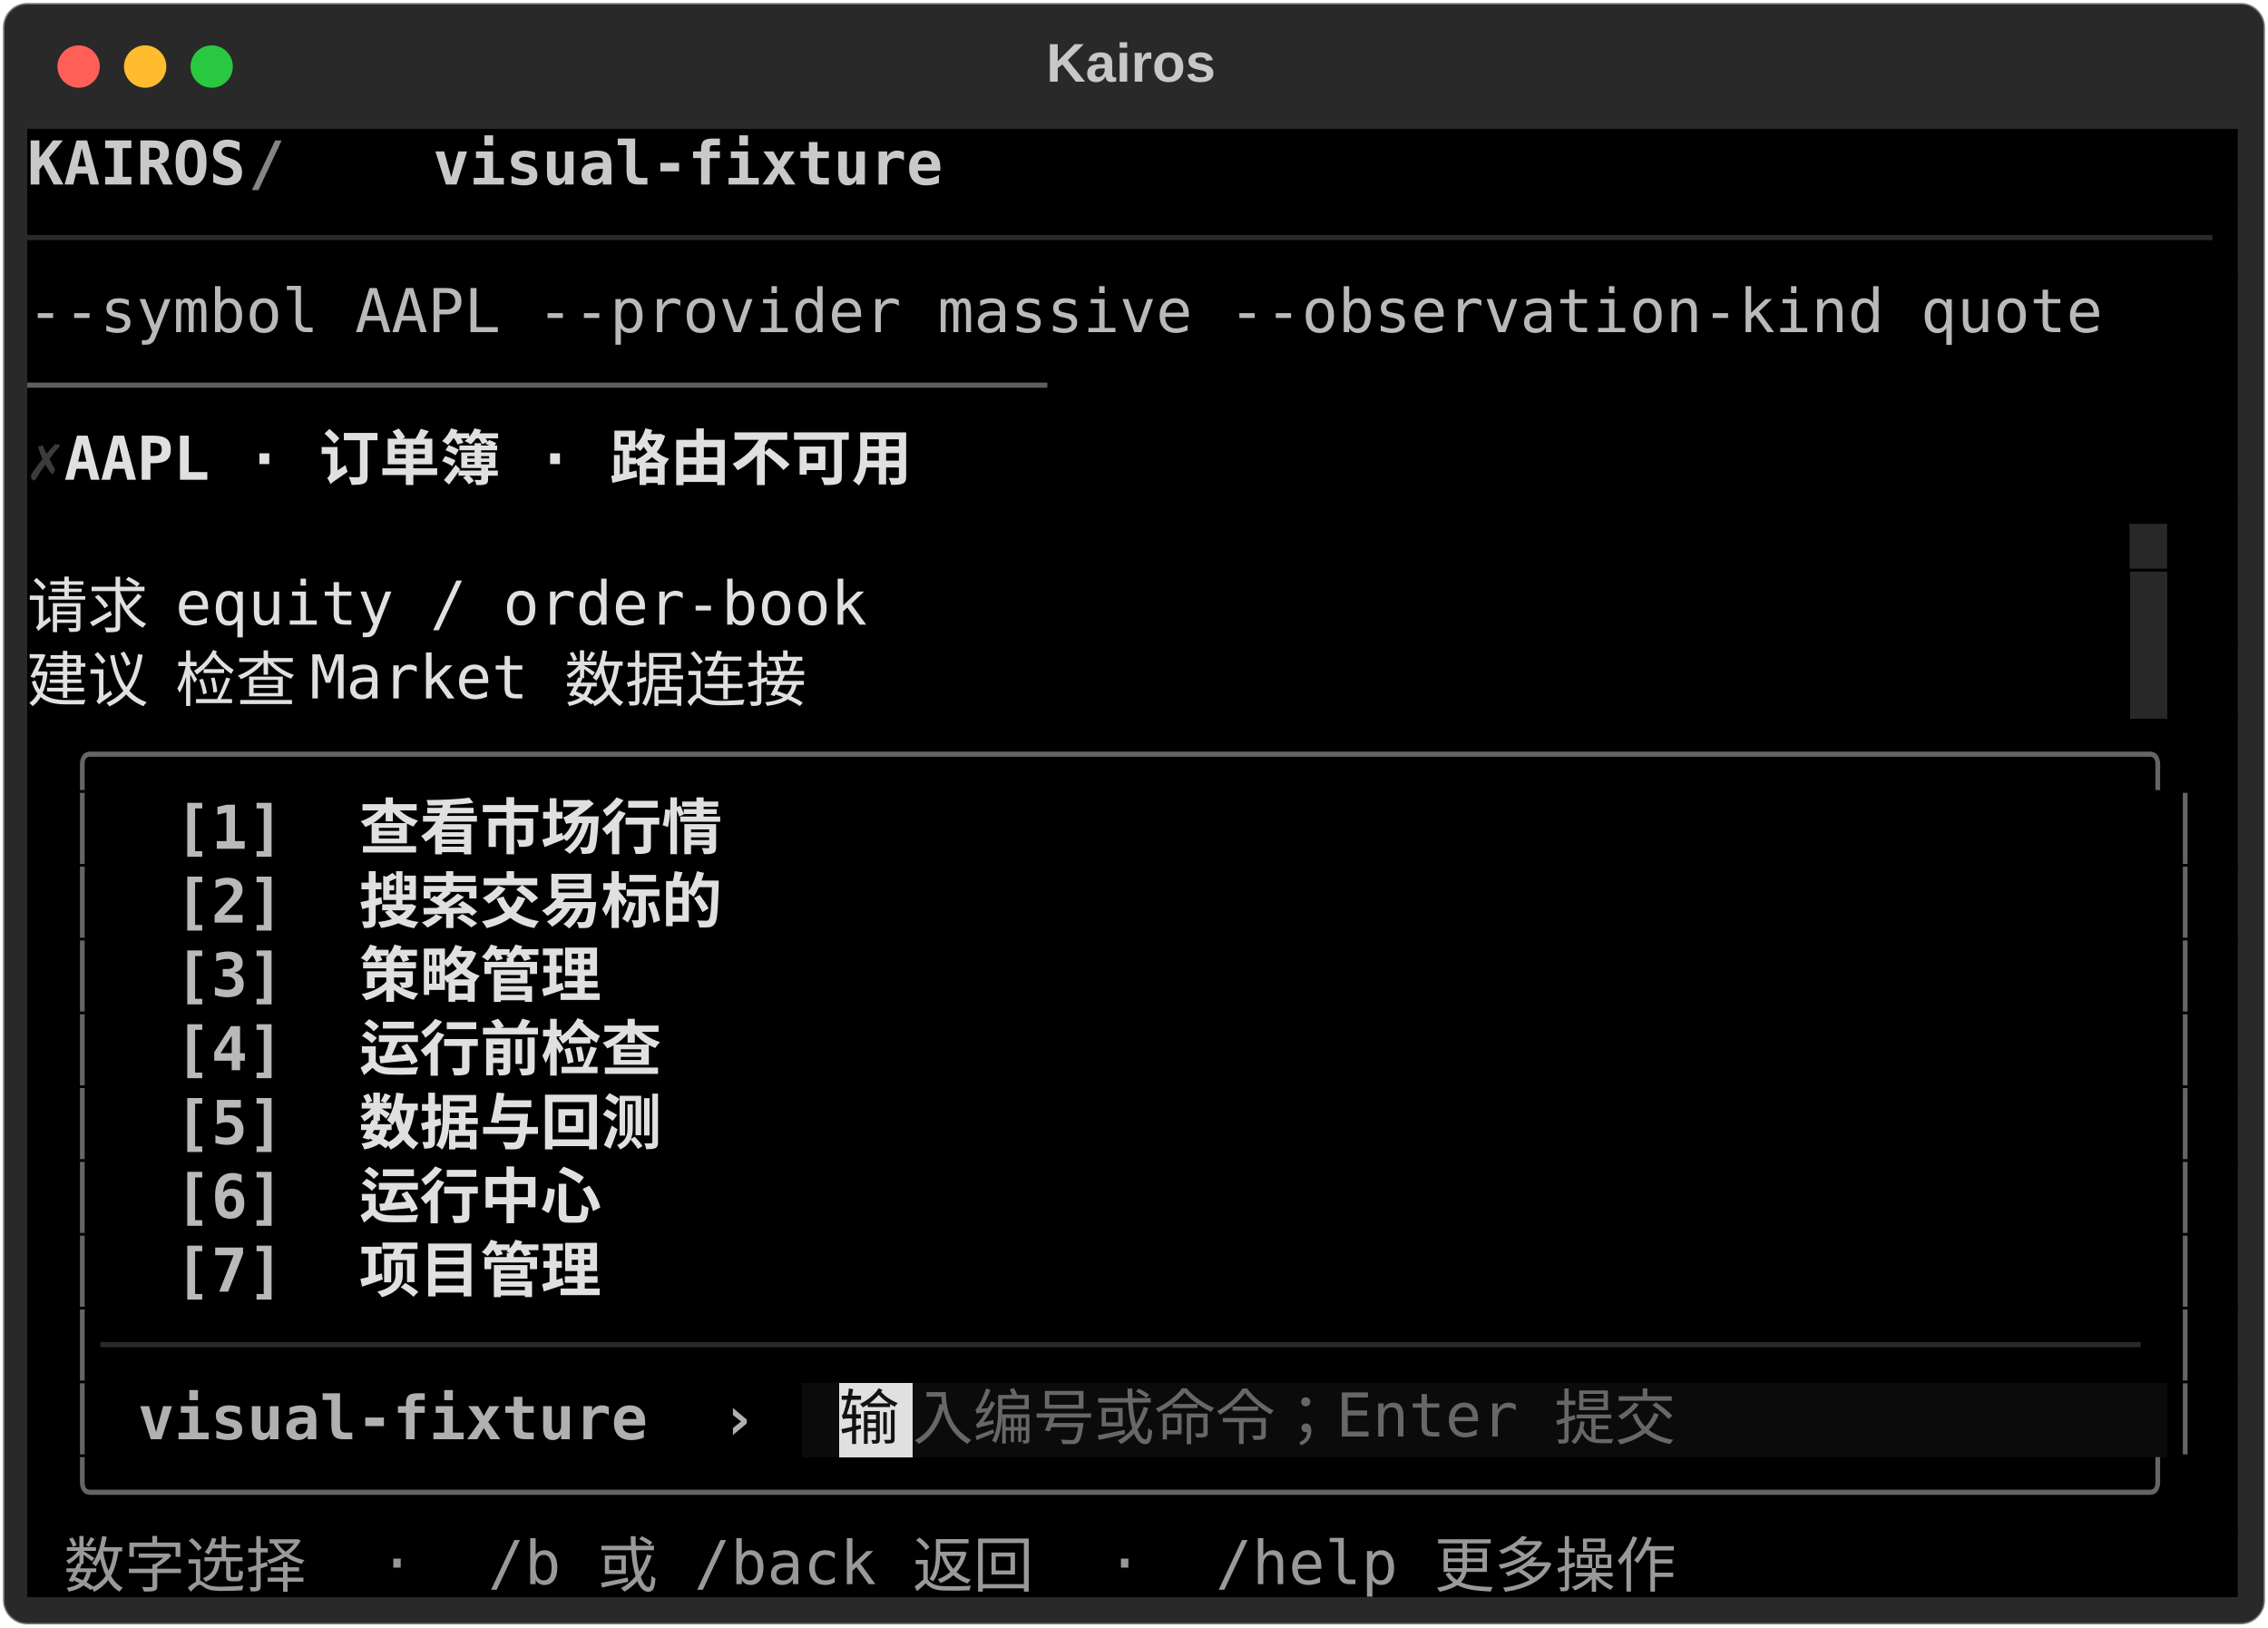
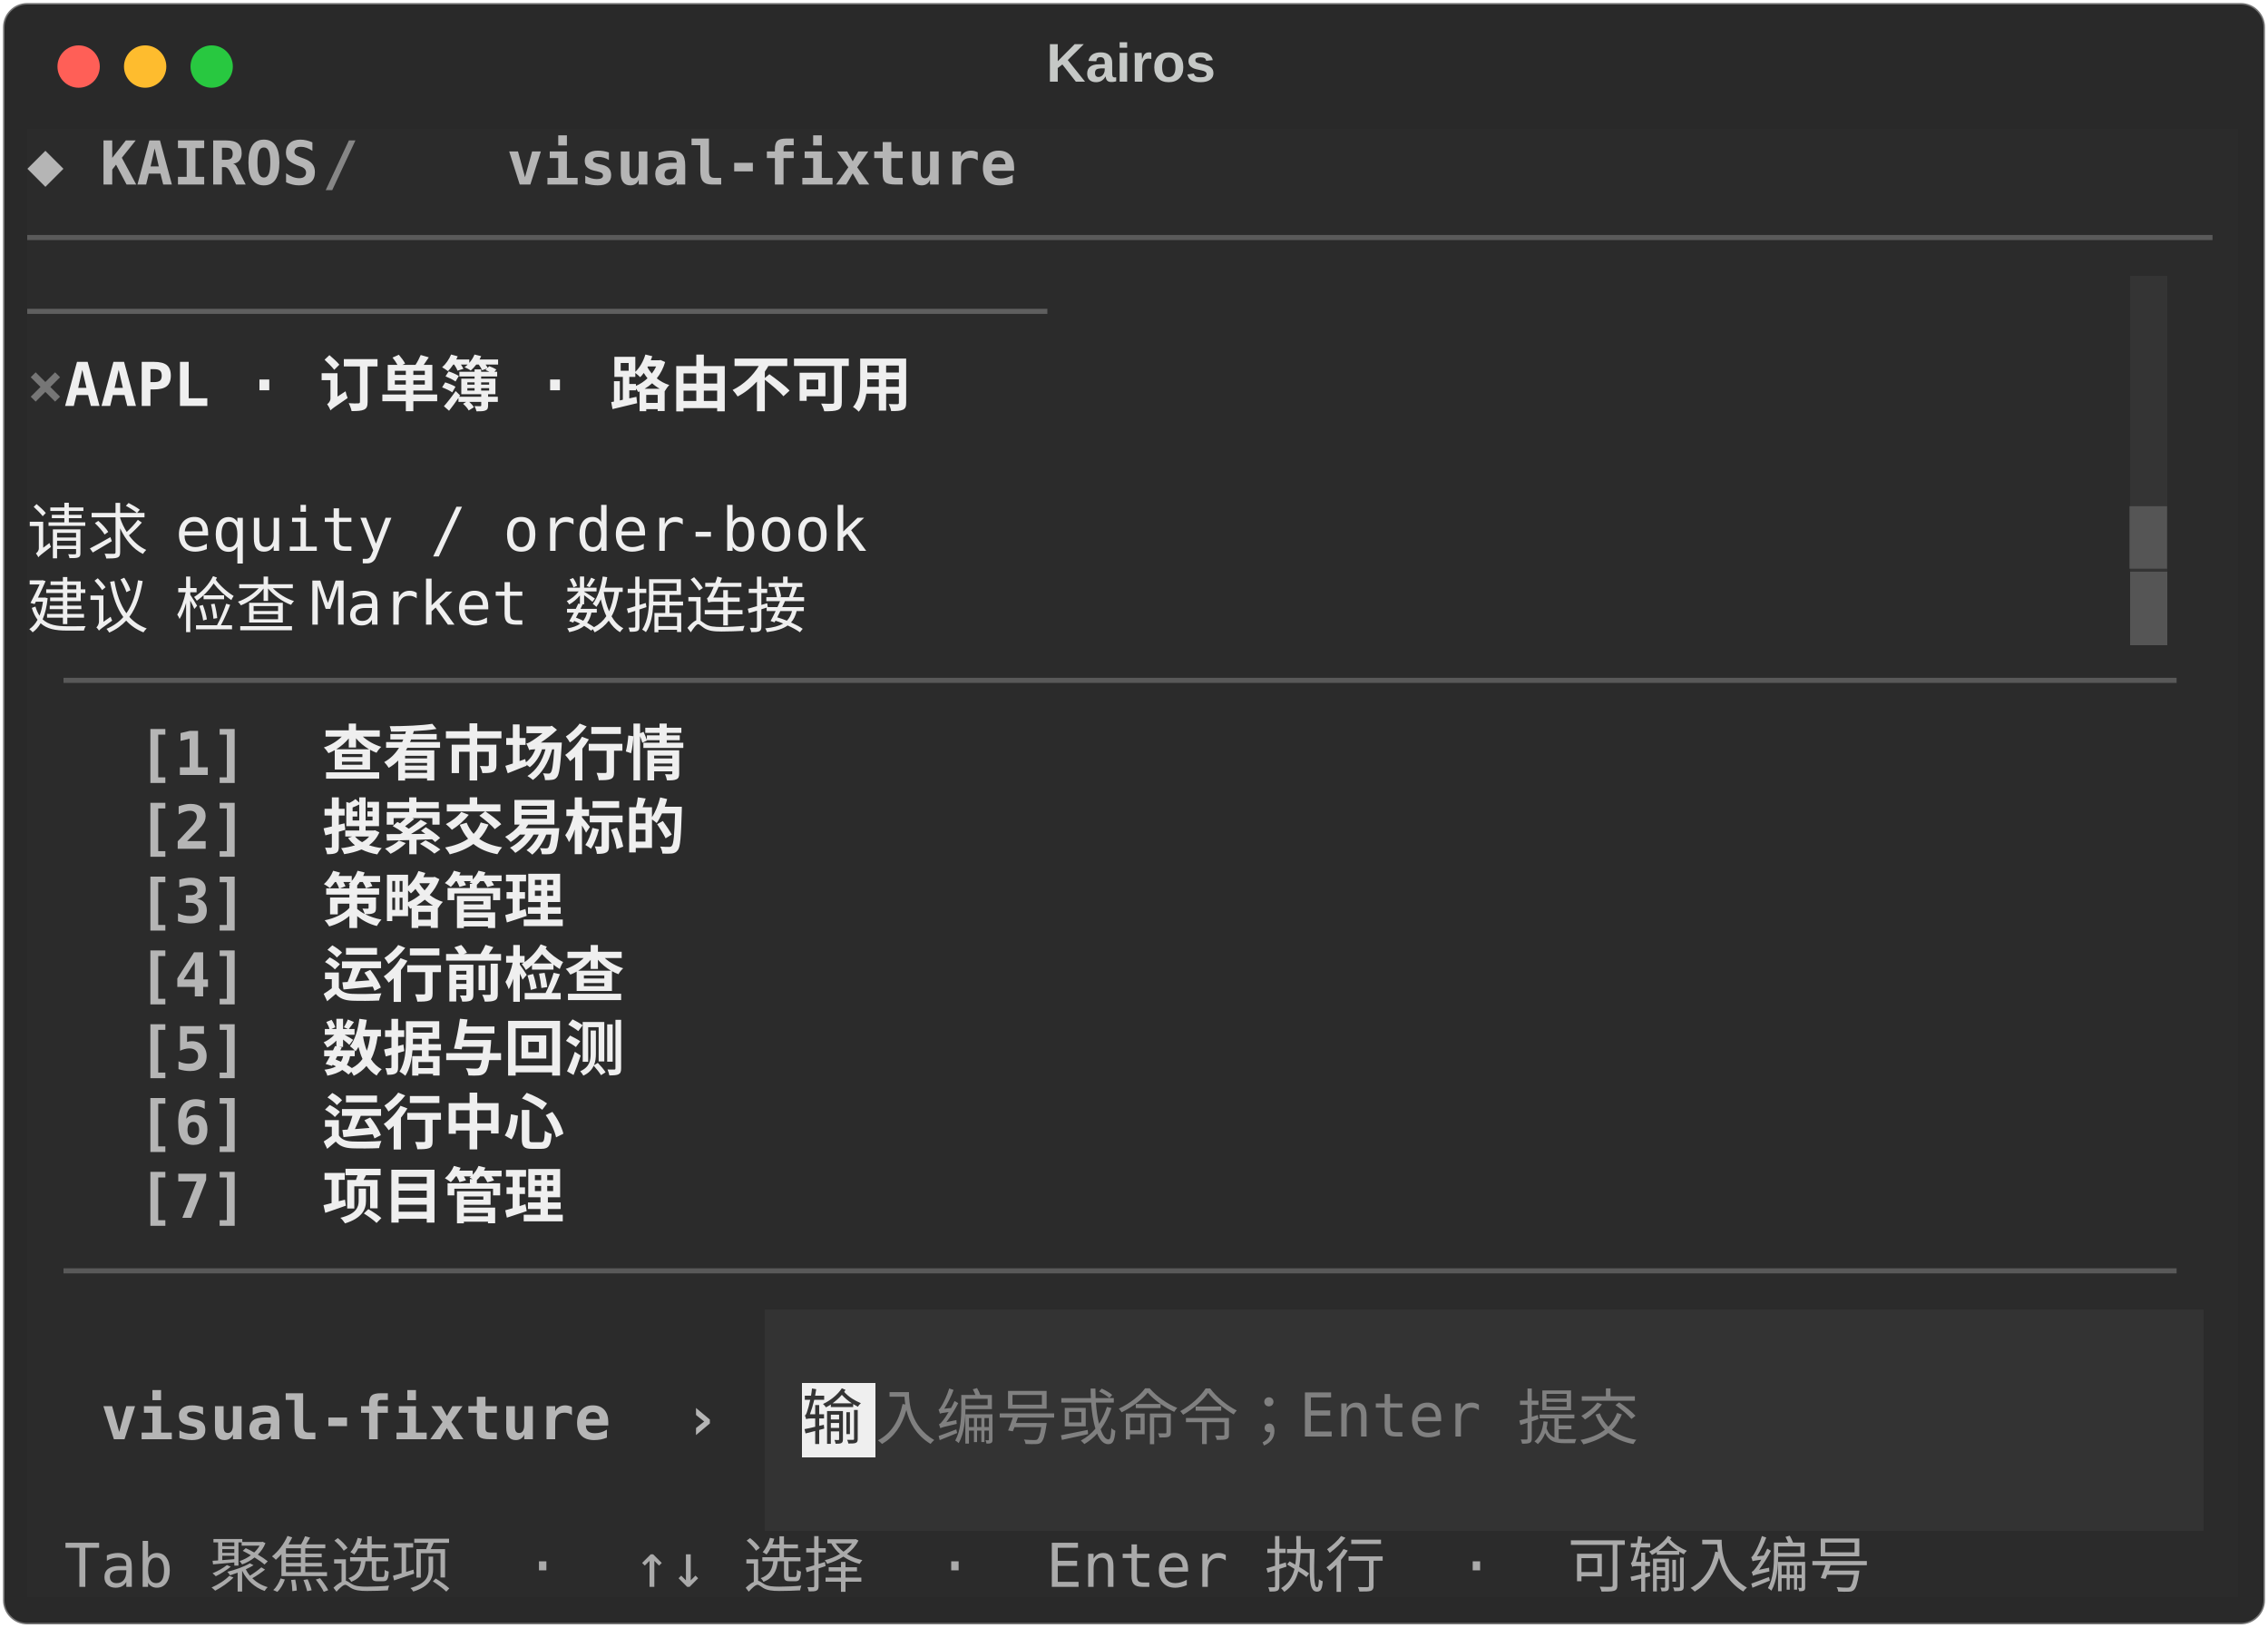
<svg xmlns="http://www.w3.org/2000/svg" class="rich-terminal" viewBox="0 0 750 538.0">
  <style>

    @font-face {
        font-family: "Fira Code";
        src: local("FiraCode-Regular"),
                url("https://cdnjs.cloudflare.com/ajax/libs/firacode/6.2.0/woff2/FiraCode-Regular.woff2") format("woff2"),
                url("https://cdnjs.cloudflare.com/ajax/libs/firacode/6.2.0/woff/FiraCode-Regular.woff") format("woff");
        font-style: normal;
        font-weight: 400;
    }
    @font-face {
        font-family: "Fira Code";
        src: local("FiraCode-Bold"),
                url("https://cdnjs.cloudflare.com/ajax/libs/firacode/6.2.0/woff2/FiraCode-Bold.woff2") format("woff2"),
                url("https://cdnjs.cloudflare.com/ajax/libs/firacode/6.2.0/woff/FiraCode-Bold.woff") format("woff");
        font-style: bold;
        font-weight: 700;
    }

    .terminal-matrix {
        font-family: Fira Code, monospace;
        font-size: 20px;
        line-height: 24.4px;
        font-variant-east-asian: full-width;
    }

    .terminal-title {
        font-size: 18px;
        font-weight: bold;
        font-family: arial;
    }

-     .terminal-r1 { fill: #c9c9c9;font-weight: bold }
- .terminal-r2 { fill: #848484;font-weight: bold }
+     .terminal-r1 { fill: #b5b5b5;font-weight: bold }
+ .terminal-r2 { fill: #868686;font-weight: bold }
.terminal-r3 { fill: #c5c8c6 }
- .terminal-r4 { fill: #2a2a2a }
- .terminal-r5 { fill: #b9b9b9 }
- .terminal-r6 { fill: #e0e0e0 }
- .terminal-r7 { fill: #5f5f5f }
- .terminal-r8 { fill: #3b3b3b;font-weight: bold }
- .terminal-r9 { fill: #e0e0e0;font-weight: bold }
- .terminal-r10 { fill: #282828 }
- .terminal-r11 { fill: #000000 }
- .terminal-r12 { fill: #656565 }
- .terminal-r13 { fill: #b9b9b9;font-weight: bold }
- .terminal-r14 { fill: #b0b0b0;font-weight: bold }
- .terminal-r15 { fill: #121212 }
- .terminal-r16 { fill: #676767 }
- .terminal-r17 { fill: #999999 }
+ .terminal-r4 { fill: #5a5a5a }
+ .terminal-r5 { fill: #5f5f5f }
+ .terminal-r6 { fill: #efefef }
+ .terminal-r7 { fill: #767676;font-weight: bold }
+ .terminal-r8 { fill: #efefef;font-weight: bold }
+ .terminal-r9 { fill: #555555 }
+ .terminal-r10 { fill: #2b2b2b }
+ .terminal-r11 { fill: #595959 }
+ .terminal-r12 { fill: #343434 }
+ .terminal-r13 { fill: #808080 }
+ .terminal-r14 { fill: #e4e4e4 }
+ .terminal-r15 { fill: #aaaaaa }
    </style>
  <defs>
    <clipPath id="terminal-clip-terminal">
      <rect x="0" y="0" width="731.0" height="487.0" />
    </clipPath>
    <clipPath id="terminal-line-0">
      <rect x="0" y="1.5" width="732" height="24.65" />
    </clipPath>
    <clipPath id="terminal-line-1">
      <rect x="0" y="25.9" width="732" height="24.65" />
    </clipPath>
    <clipPath id="terminal-line-2">
      <rect x="0" y="50.3" width="732" height="24.65" />
    </clipPath>
    <clipPath id="terminal-line-3">
      <rect x="0" y="74.7" width="732" height="24.65" />
    </clipPath>
    <clipPath id="terminal-line-4">
      <rect x="0" y="99.1" width="732" height="24.65" />
    </clipPath>
    <clipPath id="terminal-line-5">
      <rect x="0" y="123.5" width="732" height="24.65" />
    </clipPath>
    <clipPath id="terminal-line-6">
      <rect x="0" y="147.9" width="732" height="24.65" />
    </clipPath>
    <clipPath id="terminal-line-7">
      <rect x="0" y="172.3" width="732" height="24.65" />
    </clipPath>
    <clipPath id="terminal-line-8">
      <rect x="0" y="196.7" width="732" height="24.65" />
    </clipPath>
    <clipPath id="terminal-line-9">
      <rect x="0" y="221.1" width="732" height="24.65" />
    </clipPath>
    <clipPath id="terminal-line-10">
      <rect x="0" y="245.5" width="732" height="24.65" />
    </clipPath>
    <clipPath id="terminal-line-11">
      <rect x="0" y="269.9" width="732" height="24.65" />
    </clipPath>
    <clipPath id="terminal-line-12">
      <rect x="0" y="294.3" width="732" height="24.65" />
    </clipPath>
    <clipPath id="terminal-line-13">
      <rect x="0" y="318.7" width="732" height="24.65" />
    </clipPath>
    <clipPath id="terminal-line-14">
      <rect x="0" y="343.1" width="732" height="24.65" />
    </clipPath>
    <clipPath id="terminal-line-15">
      <rect x="0" y="367.5" width="732" height="24.65" />
    </clipPath>
    <clipPath id="terminal-line-16">
      <rect x="0" y="391.9" width="732" height="24.65" />
    </clipPath>
    <clipPath id="terminal-line-17">
      <rect x="0" y="416.3" width="732" height="24.65" />
    </clipPath>
    <clipPath id="terminal-line-18">
      <rect x="0" y="440.7" width="732" height="24.65" />
    </clipPath>
  </defs>
  <rect fill="#292929" stroke="rgba(255,255,255,0.35)" stroke-width="1" x="1" y="1" width="748" height="536" rx="8" />
  <text class="terminal-title" fill="#c5c8c6" text-anchor="middle" x="374" y="27">Kairos</text>
  <g transform="translate(26,22)">
    <circle cx="0" cy="0" r="7" fill="#ff5f57" />
    <circle cx="22" cy="0" r="7" fill="#febc2e" />
    <circle cx="44" cy="0" r="7" fill="#28c840" />
  </g>
  <g transform="translate(9, 41)" clip-path="url(#terminal-clip-terminal)">
-     <rect fill="#000000" x="0" y="1.5" width="73.2" height="24.65" shape-rendering="crispEdges" />
-     <rect fill="#000000" x="73.2" y="1.5" width="61" height="24.65" shape-rendering="crispEdges" />
-     <rect fill="#000000" x="134.2" y="1.5" width="170.8" height="24.65" shape-rendering="crispEdges" />
-     <rect fill="#000000" x="305" y="1.5" width="427" height="24.65" shape-rendering="crispEdges" />
-     <rect fill="#000000" x="0" y="25.9" width="732" height="24.65" shape-rendering="crispEdges" />
-     <rect fill="#000000" x="0" y="50.3" width="695.4" height="24.65" shape-rendering="crispEdges" />
-     <rect fill="#000000" x="695.4" y="50.3" width="12.2" height="24.65" shape-rendering="crispEdges" />
-     <rect fill="#000000" x="707.6" y="50.3" width="24.4" height="24.65" shape-rendering="crispEdges" />
-     <rect fill="#000000" x="0" y="74.7" width="341.6" height="24.65" shape-rendering="crispEdges" />
-     <rect fill="#000000" x="341.6" y="74.7" width="353.8" height="24.65" shape-rendering="crispEdges" />
-     <rect fill="#000000" x="695.4" y="74.7" width="12.2" height="24.65" shape-rendering="crispEdges" />
-     <rect fill="#000000" x="707.6" y="74.7" width="24.4" height="24.65" shape-rendering="crispEdges" />
-     <rect fill="#000000" x="0" y="99.1" width="12.2" height="24.65" shape-rendering="crispEdges" />
-     <rect fill="#000000" x="12.2" y="99.1" width="329.4" height="24.65" shape-rendering="crispEdges" />
-     <rect fill="#000000" x="341.6" y="99.1" width="353.8" height="24.65" shape-rendering="crispEdges" />
-     <rect fill="#000000" x="695.4" y="99.1" width="12.2" height="24.65" shape-rendering="crispEdges" />
-     <rect fill="#000000" x="707.6" y="99.1" width="24.4" height="24.65" shape-rendering="crispEdges" />
-     <rect fill="#000000" x="0" y="123.5" width="695.4" height="24.65" shape-rendering="crispEdges" />
-     <rect fill="#000000" x="695.4" y="123.5" width="12.2" height="24.65" shape-rendering="crispEdges" />
-     <rect fill="#000000" x="707.6" y="123.5" width="24.4" height="24.65" shape-rendering="crispEdges" />
-     <rect fill="#000000" x="0" y="147.9" width="695.4" height="24.65" shape-rendering="crispEdges" />
-     <rect fill="#282828" x="695.4" y="147.9" width="12.2" height="24.65" shape-rendering="crispEdges" />
-     <rect fill="#000000" x="707.6" y="147.9" width="24.4" height="24.65" shape-rendering="crispEdges" />
-     <rect fill="#000000" x="0" y="172.3" width="695.4" height="24.65" shape-rendering="crispEdges" />
-     <rect fill="#282828" x="695.4" y="172.3" width="12.2" height="24.65" shape-rendering="crispEdges" />
-     <rect fill="#000000" x="707.6" y="172.3" width="24.4" height="24.65" shape-rendering="crispEdges" />
-     <rect fill="#000000" x="0" y="196.7" width="12.2" height="24.65" shape-rendering="crispEdges" />
-     <rect fill="#000000" x="12.2" y="196.7" width="707.6" height="24.65" shape-rendering="crispEdges" />
-     <rect fill="#000000" x="719.8" y="196.7" width="12.2" height="24.65" shape-rendering="crispEdges" />
-     <rect fill="#000000" x="0" y="221.1" width="12.2" height="24.65" shape-rendering="crispEdges" />
-     <rect fill="#000000" x="12.2" y="221.1" width="12.2" height="24.65" shape-rendering="crispEdges" />
-     <rect fill="#000000" x="24.4" y="221.1" width="12.2" height="24.65" shape-rendering="crispEdges" />
-     <rect fill="#000000" x="36.6" y="221.1" width="12.2" height="24.65" shape-rendering="crispEdges" />
-     <rect fill="#000000" x="48.8" y="221.1" width="61" height="24.65" shape-rendering="crispEdges" />
-     <rect fill="#000000" x="109.8" y="221.1" width="146.4" height="24.65" shape-rendering="crispEdges" />
-     <rect fill="#000000" x="256.2" y="221.1" width="439.2" height="24.65" shape-rendering="crispEdges" />
-     <rect fill="#000000" x="695.4" y="221.1" width="12.2" height="24.65" shape-rendering="crispEdges" />
-     <rect fill="#000000" x="707.6" y="221.1" width="12.2" height="24.65" shape-rendering="crispEdges" />
-     <rect fill="#000000" x="719.8" y="221.1" width="12.2" height="24.65" shape-rendering="crispEdges" />
-     <rect fill="#000000" x="0" y="245.5" width="12.2" height="24.65" shape-rendering="crispEdges" />
-     <rect fill="#000000" x="12.2" y="245.5" width="12.2" height="24.65" shape-rendering="crispEdges" />
-     <rect fill="#000000" x="24.4" y="245.5" width="12.2" height="24.65" shape-rendering="crispEdges" />
-     <rect fill="#000000" x="36.6" y="245.5" width="12.2" height="24.65" shape-rendering="crispEdges" />
-     <rect fill="#000000" x="48.8" y="245.5" width="61" height="24.65" shape-rendering="crispEdges" />
-     <rect fill="#000000" x="109.8" y="245.5" width="146.4" height="24.65" shape-rendering="crispEdges" />
-     <rect fill="#000000" x="256.2" y="245.5" width="439.2" height="24.65" shape-rendering="crispEdges" />
-     <rect fill="#000000" x="695.4" y="245.5" width="12.2" height="24.65" shape-rendering="crispEdges" />
-     <rect fill="#000000" x="707.6" y="245.5" width="12.2" height="24.65" shape-rendering="crispEdges" />
-     <rect fill="#000000" x="719.8" y="245.5" width="12.2" height="24.65" shape-rendering="crispEdges" />
-     <rect fill="#000000" x="0" y="269.9" width="12.2" height="24.65" shape-rendering="crispEdges" />
-     <rect fill="#000000" x="12.2" y="269.9" width="12.2" height="24.65" shape-rendering="crispEdges" />
-     <rect fill="#000000" x="24.4" y="269.9" width="12.2" height="24.65" shape-rendering="crispEdges" />
-     <rect fill="#000000" x="36.6" y="269.9" width="12.2" height="24.65" shape-rendering="crispEdges" />
-     <rect fill="#000000" x="48.8" y="269.9" width="61" height="24.65" shape-rendering="crispEdges" />
-     <rect fill="#000000" x="109.8" y="269.9" width="97.6" height="24.65" shape-rendering="crispEdges" />
-     <rect fill="#000000" x="207.4" y="269.9" width="488" height="24.65" shape-rendering="crispEdges" />
-     <rect fill="#000000" x="695.4" y="269.9" width="12.2" height="24.65" shape-rendering="crispEdges" />
-     <rect fill="#000000" x="707.6" y="269.9" width="12.2" height="24.65" shape-rendering="crispEdges" />
-     <rect fill="#000000" x="719.8" y="269.9" width="12.2" height="24.65" shape-rendering="crispEdges" />
-     <rect fill="#000000" x="0" y="294.3" width="12.2" height="24.65" shape-rendering="crispEdges" />
-     <rect fill="#000000" x="12.2" y="294.3" width="12.2" height="24.65" shape-rendering="crispEdges" />
-     <rect fill="#000000" x="24.4" y="294.3" width="12.2" height="24.65" shape-rendering="crispEdges" />
-     <rect fill="#000000" x="36.6" y="294.3" width="12.2" height="24.65" shape-rendering="crispEdges" />
-     <rect fill="#000000" x="48.8" y="294.3" width="61" height="24.65" shape-rendering="crispEdges" />
-     <rect fill="#000000" x="109.8" y="294.3" width="122" height="24.65" shape-rendering="crispEdges" />
-     <rect fill="#000000" x="231.8" y="294.3" width="463.6" height="24.65" shape-rendering="crispEdges" />
-     <rect fill="#000000" x="695.4" y="294.3" width="12.2" height="24.65" shape-rendering="crispEdges" />
-     <rect fill="#000000" x="707.6" y="294.3" width="12.2" height="24.65" shape-rendering="crispEdges" />
-     <rect fill="#000000" x="719.8" y="294.3" width="12.2" height="24.65" shape-rendering="crispEdges" />
-     <rect fill="#000000" x="0" y="318.7" width="12.2" height="24.65" shape-rendering="crispEdges" />
-     <rect fill="#000000" x="12.2" y="318.7" width="12.2" height="24.65" shape-rendering="crispEdges" />
-     <rect fill="#000000" x="24.4" y="318.7" width="12.2" height="24.65" shape-rendering="crispEdges" />
-     <rect fill="#000000" x="36.6" y="318.7" width="12.2" height="24.65" shape-rendering="crispEdges" />
-     <rect fill="#000000" x="48.8" y="318.7" width="61" height="24.65" shape-rendering="crispEdges" />
-     <rect fill="#000000" x="109.8" y="318.7" width="122" height="24.65" shape-rendering="crispEdges" />
-     <rect fill="#000000" x="231.8" y="318.7" width="463.6" height="24.65" shape-rendering="crispEdges" />
-     <rect fill="#000000" x="695.4" y="318.7" width="12.2" height="24.65" shape-rendering="crispEdges" />
-     <rect fill="#000000" x="707.6" y="318.7" width="12.2" height="24.65" shape-rendering="crispEdges" />
-     <rect fill="#000000" x="719.8" y="318.7" width="12.2" height="24.65" shape-rendering="crispEdges" />
-     <rect fill="#000000" x="0" y="343.1" width="12.2" height="24.65" shape-rendering="crispEdges" />
-     <rect fill="#000000" x="12.2" y="343.1" width="12.2" height="24.65" shape-rendering="crispEdges" />
-     <rect fill="#000000" x="24.4" y="343.1" width="12.2" height="24.65" shape-rendering="crispEdges" />
-     <rect fill="#000000" x="36.6" y="343.1" width="12.2" height="24.65" shape-rendering="crispEdges" />
-     <rect fill="#000000" x="48.8" y="343.1" width="61" height="24.65" shape-rendering="crispEdges" />
-     <rect fill="#000000" x="109.8" y="343.1" width="97.6" height="24.65" shape-rendering="crispEdges" />
-     <rect fill="#000000" x="207.4" y="343.1" width="488" height="24.65" shape-rendering="crispEdges" />
-     <rect fill="#000000" x="695.4" y="343.1" width="12.2" height="24.65" shape-rendering="crispEdges" />
-     <rect fill="#000000" x="707.6" y="343.1" width="12.2" height="24.65" shape-rendering="crispEdges" />
-     <rect fill="#000000" x="719.8" y="343.1" width="12.2" height="24.65" shape-rendering="crispEdges" />
-     <rect fill="#000000" x="0" y="367.5" width="12.2" height="24.65" shape-rendering="crispEdges" />
-     <rect fill="#000000" x="12.2" y="367.5" width="12.2" height="24.65" shape-rendering="crispEdges" />
-     <rect fill="#000000" x="24.4" y="367.5" width="12.2" height="24.65" shape-rendering="crispEdges" />
-     <rect fill="#000000" x="36.6" y="367.5" width="12.2" height="24.65" shape-rendering="crispEdges" />
-     <rect fill="#000000" x="48.8" y="367.5" width="61" height="24.65" shape-rendering="crispEdges" />
-     <rect fill="#000000" x="109.8" y="367.5" width="97.6" height="24.65" shape-rendering="crispEdges" />
-     <rect fill="#000000" x="207.4" y="367.5" width="488" height="24.65" shape-rendering="crispEdges" />
-     <rect fill="#000000" x="695.4" y="367.5" width="12.2" height="24.65" shape-rendering="crispEdges" />
-     <rect fill="#000000" x="707.6" y="367.5" width="12.2" height="24.65" shape-rendering="crispEdges" />
-     <rect fill="#000000" x="719.8" y="367.5" width="12.2" height="24.65" shape-rendering="crispEdges" />
-     <rect fill="#000000" x="0" y="391.9" width="12.2" height="24.65" shape-rendering="crispEdges" />
-     <rect fill="#000000" x="12.2" y="391.9" width="12.2" height="24.65" shape-rendering="crispEdges" />
-     <rect fill="#000000" x="24.4" y="391.9" width="683.2" height="24.65" shape-rendering="crispEdges" />
-     <rect fill="#000000" x="707.6" y="391.9" width="12.2" height="24.65" shape-rendering="crispEdges" />
-     <rect fill="#000000" x="719.8" y="391.9" width="12.2" height="24.65" shape-rendering="crispEdges" />
-     <rect fill="#000000" x="0" y="416.3" width="12.2" height="24.65" shape-rendering="crispEdges" />
-     <rect fill="#000000" x="12.2" y="416.3" width="12.2" height="24.65" shape-rendering="crispEdges" />
-     <rect fill="#000000" x="24.4" y="416.3" width="12.2" height="24.65" shape-rendering="crispEdges" />
-     <rect fill="#000000" x="36.6" y="416.3" width="207.4" height="24.65" shape-rendering="crispEdges" />
-     <rect fill="#000000" x="244" y="416.3" width="12.2" height="24.65" shape-rendering="crispEdges" />
-     <rect fill="#0b0b0b" x="256.2" y="416.3" width="12.2" height="24.65" shape-rendering="crispEdges" />
-     <rect fill="#e0e0e0" x="268.4" y="416.3" width="24.4" height="24.65" shape-rendering="crispEdges" />
-     <rect fill="#0b0b0b" x="292.8" y="416.3" width="292.8" height="24.65" shape-rendering="crispEdges" />
-     <rect fill="#0b0b0b" x="585.6" y="416.3" width="109.8" height="24.65" shape-rendering="crispEdges" />
-     <rect fill="#0b0b0b" x="695.4" y="416.3" width="12.2" height="24.65" shape-rendering="crispEdges" />
-     <rect fill="#000000" x="707.6" y="416.3" width="12.2" height="24.65" shape-rendering="crispEdges" />
-     <rect fill="#000000" x="719.8" y="416.3" width="12.2" height="24.65" shape-rendering="crispEdges" />
-     <rect fill="#000000" x="0" y="440.7" width="12.2" height="24.65" shape-rendering="crispEdges" />
-     <rect fill="#000000" x="12.2" y="440.7" width="707.6" height="24.65" shape-rendering="crispEdges" />
-     <rect fill="#000000" x="719.8" y="440.7" width="12.2" height="24.65" shape-rendering="crispEdges" />
-     <rect fill="#000000" x="0" y="465.1" width="12.2" height="24.65" shape-rendering="crispEdges" />
-     <rect fill="#000000" x="12.2" y="465.1" width="585.6" height="24.65" shape-rendering="crispEdges" />
-     <rect fill="#000000" x="597.8" y="465.1" width="134.2" height="24.65" shape-rendering="crispEdges" />
+     <rect fill="#2b2b2b" x="0" y="1.5" width="97.6" height="24.65" shape-rendering="crispEdges" />
+     <rect fill="#2b2b2b" x="97.6" y="1.5" width="61" height="24.65" shape-rendering="crispEdges" />
+     <rect fill="#2b2b2b" x="158.6" y="1.5" width="170.8" height="24.65" shape-rendering="crispEdges" />
+     <rect fill="#2b2b2b" x="329.4" y="1.5" width="402.6" height="24.65" shape-rendering="crispEdges" />
+     <rect fill="#2b2b2b" x="0" y="25.9" width="732" height="24.65" shape-rendering="crispEdges" />
+     <rect fill="#2b2b2b" x="0" y="50.3" width="341.6" height="24.65" shape-rendering="crispEdges" />
+     <rect fill="#2b2b2b" x="341.6" y="50.3" width="353.8" height="24.65" shape-rendering="crispEdges" />
+     <rect fill="#343434" x="695.4" y="50.3" width="12.2" height="24.65" shape-rendering="crispEdges" />
+     <rect fill="#2b2b2b" x="707.6" y="50.3" width="24.4" height="24.65" shape-rendering="crispEdges" />
+     <rect fill="#2b2b2b" x="0" y="74.7" width="12.2" height="24.65" shape-rendering="crispEdges" />
+     <rect fill="#2b2b2b" x="12.2" y="74.7" width="329.4" height="24.65" shape-rendering="crispEdges" />
+     <rect fill="#2b2b2b" x="341.6" y="74.7" width="353.8" height="24.65" shape-rendering="crispEdges" />
+     <rect fill="#343434" x="695.4" y="74.7" width="12.2" height="24.65" shape-rendering="crispEdges" />
+     <rect fill="#2b2b2b" x="707.6" y="74.7" width="24.4" height="24.65" shape-rendering="crispEdges" />
+     <rect fill="#2b2b2b" x="0" y="99.1" width="695.4" height="24.65" shape-rendering="crispEdges" />
+     <rect fill="#343434" x="695.4" y="99.1" width="12.2" height="24.65" shape-rendering="crispEdges" />
+     <rect fill="#2b2b2b" x="707.6" y="99.1" width="24.4" height="24.65" shape-rendering="crispEdges" />
+     <rect fill="#2b2b2b" x="0" y="123.5" width="695.4" height="24.65" shape-rendering="crispEdges" />
+     <rect fill="#343434" x="695.4" y="123.5" width="12.2" height="24.65" shape-rendering="crispEdges" />
+     <rect fill="#2b2b2b" x="707.6" y="123.5" width="24.4" height="24.65" shape-rendering="crispEdges" />
+     <rect fill="#2b2b2b" x="0" y="147.9" width="695.4" height="24.65" shape-rendering="crispEdges" />
+     <rect fill="#555555" x="695.4" y="147.9" width="12.2" height="24.65" shape-rendering="crispEdges" />
+     <rect fill="#2b2b2b" x="707.6" y="147.9" width="24.4" height="24.65" shape-rendering="crispEdges" />
+     <rect fill="#2b2b2b" x="0" y="172.3" width="12.2" height="24.65" shape-rendering="crispEdges" />
+     <rect fill="#2b2b2b" x="12.2" y="172.3" width="707.6" height="24.65" shape-rendering="crispEdges" />
+     <rect fill="#2b2b2b" x="719.8" y="172.3" width="12.2" height="24.65" shape-rendering="crispEdges" />
+     <rect fill="#2b2b2b" x="0" y="196.7" width="24.4" height="24.65" shape-rendering="crispEdges" />
+     <rect fill="#2b2b2b" x="24.4" y="196.7" width="12.2" height="24.65" shape-rendering="crispEdges" />
+     <rect fill="#2b2b2b" x="36.6" y="196.7" width="61" height="24.65" shape-rendering="crispEdges" />
+     <rect fill="#2b2b2b" x="97.6" y="196.7" width="146.4" height="24.65" shape-rendering="crispEdges" />
+     <rect fill="#2b2b2b" x="244" y="196.7" width="463.6" height="24.65" shape-rendering="crispEdges" />
+     <rect fill="#2b2b2b" x="707.6" y="196.7" width="24.4" height="24.65" shape-rendering="crispEdges" />
+     <rect fill="#2b2b2b" x="0" y="221.1" width="24.4" height="24.65" shape-rendering="crispEdges" />
+     <rect fill="#2b2b2b" x="24.4" y="221.1" width="12.2" height="24.65" shape-rendering="crispEdges" />
+     <rect fill="#2b2b2b" x="36.6" y="221.1" width="61" height="24.65" shape-rendering="crispEdges" />
+     <rect fill="#2b2b2b" x="97.6" y="221.1" width="146.4" height="24.65" shape-rendering="crispEdges" />
+     <rect fill="#2b2b2b" x="244" y="221.1" width="463.6" height="24.65" shape-rendering="crispEdges" />
+     <rect fill="#2b2b2b" x="707.6" y="221.1" width="24.4" height="24.65" shape-rendering="crispEdges" />
+     <rect fill="#2b2b2b" x="0" y="245.5" width="24.4" height="24.65" shape-rendering="crispEdges" />
+     <rect fill="#2b2b2b" x="24.4" y="245.5" width="12.2" height="24.65" shape-rendering="crispEdges" />
+     <rect fill="#2b2b2b" x="36.6" y="245.5" width="61" height="24.65" shape-rendering="crispEdges" />
+     <rect fill="#2b2b2b" x="97.6" y="245.5" width="97.6" height="24.65" shape-rendering="crispEdges" />
+     <rect fill="#2b2b2b" x="195.2" y="245.5" width="512.4" height="24.65" shape-rendering="crispEdges" />
+     <rect fill="#2b2b2b" x="707.6" y="245.5" width="24.4" height="24.65" shape-rendering="crispEdges" />
+     <rect fill="#2b2b2b" x="0" y="269.9" width="24.4" height="24.65" shape-rendering="crispEdges" />
+     <rect fill="#2b2b2b" x="24.4" y="269.9" width="12.2" height="24.65" shape-rendering="crispEdges" />
+     <rect fill="#2b2b2b" x="36.6" y="269.9" width="61" height="24.65" shape-rendering="crispEdges" />
+     <rect fill="#2b2b2b" x="97.6" y="269.9" width="122" height="24.65" shape-rendering="crispEdges" />
+     <rect fill="#2b2b2b" x="219.6" y="269.9" width="488" height="24.65" shape-rendering="crispEdges" />
+     <rect fill="#2b2b2b" x="707.6" y="269.9" width="24.4" height="24.65" shape-rendering="crispEdges" />
+     <rect fill="#2b2b2b" x="0" y="294.3" width="24.4" height="24.65" shape-rendering="crispEdges" />
+     <rect fill="#2b2b2b" x="24.4" y="294.3" width="12.2" height="24.65" shape-rendering="crispEdges" />
+     <rect fill="#2b2b2b" x="36.6" y="294.3" width="61" height="24.65" shape-rendering="crispEdges" />
+     <rect fill="#2b2b2b" x="97.6" y="294.3" width="122" height="24.65" shape-rendering="crispEdges" />
+     <rect fill="#2b2b2b" x="219.6" y="294.3" width="488" height="24.65" shape-rendering="crispEdges" />
+     <rect fill="#2b2b2b" x="707.6" y="294.3" width="24.4" height="24.65" shape-rendering="crispEdges" />
+     <rect fill="#2b2b2b" x="0" y="318.7" width="24.4" height="24.65" shape-rendering="crispEdges" />
+     <rect fill="#2b2b2b" x="24.4" y="318.7" width="12.2" height="24.65" shape-rendering="crispEdges" />
+     <rect fill="#2b2b2b" x="36.6" y="318.7" width="61" height="24.65" shape-rendering="crispEdges" />
+     <rect fill="#2b2b2b" x="97.6" y="318.7" width="97.6" height="24.65" shape-rendering="crispEdges" />
+     <rect fill="#2b2b2b" x="195.2" y="318.7" width="512.4" height="24.65" shape-rendering="crispEdges" />
+     <rect fill="#2b2b2b" x="707.6" y="318.7" width="24.4" height="24.65" shape-rendering="crispEdges" />
+     <rect fill="#2b2b2b" x="0" y="343.1" width="24.4" height="24.65" shape-rendering="crispEdges" />
+     <rect fill="#2b2b2b" x="24.4" y="343.1" width="12.2" height="24.65" shape-rendering="crispEdges" />
+     <rect fill="#2b2b2b" x="36.6" y="343.1" width="61" height="24.65" shape-rendering="crispEdges" />
+     <rect fill="#2b2b2b" x="97.6" y="343.1" width="97.6" height="24.65" shape-rendering="crispEdges" />
+     <rect fill="#2b2b2b" x="195.2" y="343.1" width="512.4" height="24.65" shape-rendering="crispEdges" />
+     <rect fill="#2b2b2b" x="707.6" y="343.1" width="24.4" height="24.65" shape-rendering="crispEdges" />
+     <rect fill="#2b2b2b" x="0" y="367.5" width="12.2" height="24.65" shape-rendering="crispEdges" />
+     <rect fill="#2b2b2b" x="12.2" y="367.5" width="707.6" height="24.65" shape-rendering="crispEdges" />
+     <rect fill="#2b2b2b" x="719.8" y="367.5" width="12.2" height="24.65" shape-rendering="crispEdges" />
+     <rect fill="#2b2b2b" x="0" y="391.9" width="24.4" height="24.65" shape-rendering="crispEdges" />
+     <rect fill="#2b2b2b" x="24.4" y="391.9" width="207.4" height="24.65" shape-rendering="crispEdges" />
+     <rect fill="#2b2b2b" x="231.8" y="391.9" width="12.2" height="24.65" shape-rendering="crispEdges" />
+     <rect fill="#333333" x="244" y="391.9" width="475.8" height="24.65" shape-rendering="crispEdges" />
+     <rect fill="#2b2b2b" x="719.8" y="391.9" width="12.2" height="24.65" shape-rendering="crispEdges" />
+     <rect fill="#2b2b2b" x="0" y="416.3" width="24.4" height="24.65" shape-rendering="crispEdges" />
+     <rect fill="#2b2b2b" x="24.4" y="416.3" width="207.4" height="24.65" shape-rendering="crispEdges" />
+     <rect fill="#2b2b2b" x="231.8" y="416.3" width="12.2" height="24.65" shape-rendering="crispEdges" />
+     <rect fill="#333333" x="244" y="416.3" width="12.2" height="24.65" shape-rendering="crispEdges" />
+     <rect fill="#efefef" x="256.2" y="416.3" width="24.4" height="24.65" shape-rendering="crispEdges" />
+     <rect fill="#333333" x="280.6" y="416.3" width="292.8" height="24.65" shape-rendering="crispEdges" />
+     <rect fill="#333333" x="573.4" y="416.3" width="134.2" height="24.65" shape-rendering="crispEdges" />
+     <rect fill="#333333" x="707.6" y="416.3" width="12.2" height="24.65" shape-rendering="crispEdges" />
+     <rect fill="#2b2b2b" x="719.8" y="416.3" width="12.2" height="24.65" shape-rendering="crispEdges" />
+     <rect fill="#2b2b2b" x="0" y="440.7" width="24.4" height="24.65" shape-rendering="crispEdges" />
+     <rect fill="#2b2b2b" x="24.4" y="440.7" width="207.4" height="24.65" shape-rendering="crispEdges" />
+     <rect fill="#2b2b2b" x="231.8" y="440.7" width="12.2" height="24.65" shape-rendering="crispEdges" />
+     <rect fill="#333333" x="244" y="440.7" width="475.8" height="24.65" shape-rendering="crispEdges" />
+     <rect fill="#2b2b2b" x="719.8" y="440.7" width="12.2" height="24.65" shape-rendering="crispEdges" />
+     <rect fill="#2b2b2b" x="0" y="465.1" width="12.2" height="24.65" shape-rendering="crispEdges" />
+     <rect fill="#2b2b2b" x="12.2" y="465.1" width="658.8" height="24.65" shape-rendering="crispEdges" />
+     <rect fill="#2b2b2b" x="671" y="465.1" width="61" height="24.65" shape-rendering="crispEdges" />
    <g class="terminal-matrix">
-       <text class="terminal-r1" x="0" y="20" textLength="73.2" clip-path="url(#terminal-line-0)">KAIROS</text>
-       <text class="terminal-r2" x="73.2" y="20" textLength="61" clip-path="url(#terminal-line-0)">  /  </text>
-       <text class="terminal-r1" x="134.2" y="20" textLength="170.8" clip-path="url(#terminal-line-0)">visual-fixture</text>
+       <text class="terminal-r1" x="0" y="20" textLength="97.6" clip-path="url(#terminal-line-0)">◆ KAIROS</text>
+       <text class="terminal-r2" x="97.6" y="20" textLength="61" clip-path="url(#terminal-line-0)">  /  </text>
+       <text class="terminal-r1" x="158.6" y="20" textLength="170.8" clip-path="url(#terminal-line-0)">visual-fixture</text>
      <text class="terminal-r3" x="732" y="20" textLength="12.2" clip-path="url(#terminal-line-0)">
</text>
      <text class="terminal-r4" x="0" y="44.4" textLength="732" clip-path="url(#terminal-line-1)">────────────────────────────────────────────────────────────</text>
      <text class="terminal-r3" x="732" y="44.4" textLength="12.2" clip-path="url(#terminal-line-1)">
</text>
-       <text class="terminal-r5" x="0" y="68.8" textLength="695.4" clip-path="url(#terminal-line-2)">--symbol AAPL --provider massive --observation-kind quote</text>
+       <text class="terminal-r5" x="0" y="68.8" textLength="341.6" clip-path="url(#terminal-line-2)">────────────────────────────</text>
      <text class="terminal-r3" x="732" y="68.8" textLength="12.2" clip-path="url(#terminal-line-2)">
</text>
-       <text class="terminal-r7" x="0" y="93.2" textLength="341.6" clip-path="url(#terminal-line-3)">────────────────────────────</text>
+       <text class="terminal-r7" x="0" y="93.2" textLength="12.2" clip-path="url(#terminal-line-3)">×</text>
+       <text class="terminal-r8" x="12.2" y="93.2" textLength="231.8" clip-path="url(#terminal-line-3)"> AAPL · 订单簿 · 路由不可用</text>
      <text class="terminal-r3" x="732" y="93.2" textLength="12.2" clip-path="url(#terminal-line-3)">
</text>
-       <text class="terminal-r8" x="0" y="117.6" textLength="12.2" clip-path="url(#terminal-line-4)">✗</text>
-       <text class="terminal-r9" x="12.2" y="117.6" textLength="231.8" clip-path="url(#terminal-line-4)"> AAPL · 订单簿 · 路由不可用</text>
      <text class="terminal-r3" x="732" y="117.6" textLength="12.2" clip-path="url(#terminal-line-4)">
</text>
-       <text class="terminal-r10" x="695.4" y="142" textLength="12.2" clip-path="url(#terminal-line-5)">▅</text>
+       <text class="terminal-r6" x="0" y="142" textLength="671" clip-path="url(#terminal-line-5)">请求  equity / order-book                                </text>
+       <text class="terminal-r9" x="695.4" y="142" textLength="12.2" clip-path="url(#terminal-line-5)">▇</text>
      <text class="terminal-r3" x="732" y="142" textLength="12.2" clip-path="url(#terminal-line-5)">
</text>
-       <text class="terminal-r6" x="0" y="166.4" textLength="671" clip-path="url(#terminal-line-6)">请求  equity / order-book                                </text>
+       <text class="terminal-r6" x="0" y="166.4" textLength="597.8" clip-path="url(#terminal-line-6)">建议  检查 Market 数据连接                               </text>
      <text class="terminal-r3" x="732" y="166.4" textLength="12.2" clip-path="url(#terminal-line-6)">
</text>
-       <text class="terminal-r6" x="0" y="190.8" textLength="597.8" clip-path="url(#terminal-line-7)">建议  检查 Market 数据连接                               </text>
+       <text class="terminal-r11" x="12.2" y="190.8" textLength="707.6" clip-path="url(#terminal-line-7)">──────────────────────────────────────────────────────────</text>
      <text class="terminal-r3" x="732" y="190.8" textLength="12.2" clip-path="url(#terminal-line-7)">
</text>
-       <text class="terminal-r12" x="12.2" y="215.2" textLength="707.6" clip-path="url(#terminal-line-8)">╭────────────────────────────────────────────────────────╮</text>
+       <text class="terminal-r1" x="36.6" y="215.2" textLength="61" clip-path="url(#terminal-line-8)">[1]  </text>
+       <text class="terminal-r8" x="97.6" y="215.2" textLength="73.2" clip-path="url(#terminal-line-8)">查看市场行情</text>
      <text class="terminal-r3" x="732" y="215.2" textLength="12.2" clip-path="url(#terminal-line-8)">
</text>
-       <text class="terminal-r12" x="12.2" y="239.6" textLength="12.2" clip-path="url(#terminal-line-9)">│</text>
-       <text class="terminal-r13" x="48.8" y="239.6" textLength="61" clip-path="url(#terminal-line-9)">[1]  </text>
-       <text class="terminal-r9" x="109.8" y="239.6" textLength="73.2" clip-path="url(#terminal-line-9)">查看市场行情</text>
-       <text class="terminal-r12" x="707.6" y="239.6" textLength="12.2" clip-path="url(#terminal-line-9)">│</text>
+       <text class="terminal-r1" x="36.6" y="239.6" textLength="61" clip-path="url(#terminal-line-9)">[2]  </text>
+       <text class="terminal-r8" x="97.6" y="239.6" textLength="73.2" clip-path="url(#terminal-line-9)">搜索交易标的</text>
      <text class="terminal-r3" x="732" y="239.6" textLength="12.2" clip-path="url(#terminal-line-9)">
</text>
-       <text class="terminal-r12" x="12.2" y="264" textLength="12.2" clip-path="url(#terminal-line-10)">│</text>
-       <text class="terminal-r13" x="48.8" y="264" textLength="61" clip-path="url(#terminal-line-10)">[2]  </text>
-       <text class="terminal-r9" x="109.8" y="264" textLength="73.2" clip-path="url(#terminal-line-10)">搜索交易标的</text>
-       <text class="terminal-r12" x="707.6" y="264" textLength="12.2" clip-path="url(#terminal-line-10)">│</text>
+       <text class="terminal-r1" x="36.6" y="264" textLength="61" clip-path="url(#terminal-line-10)">[3]  </text>
+       <text class="terminal-r8" x="97.6" y="264" textLength="48.8" clip-path="url(#terminal-line-10)">策略管理</text>
      <text class="terminal-r3" x="732" y="264" textLength="12.2" clip-path="url(#terminal-line-10)">
</text>
-       <text class="terminal-r12" x="12.2" y="288.4" textLength="12.2" clip-path="url(#terminal-line-11)">│</text>
-       <text class="terminal-r13" x="48.8" y="288.4" textLength="61" clip-path="url(#terminal-line-11)">[3]  </text>
-       <text class="terminal-r9" x="109.8" y="288.4" textLength="48.8" clip-path="url(#terminal-line-11)">策略管理</text>
-       <text class="terminal-r12" x="707.6" y="288.4" textLength="12.2" clip-path="url(#terminal-line-11)">│</text>
+       <text class="terminal-r1" x="36.6" y="288.4" textLength="61" clip-path="url(#terminal-line-11)">[4]  </text>
+       <text class="terminal-r8" x="97.6" y="288.4" textLength="61" clip-path="url(#terminal-line-11)">运行前检查</text>
      <text class="terminal-r3" x="732" y="288.4" textLength="12.2" clip-path="url(#terminal-line-11)">
</text>
-       <text class="terminal-r12" x="12.2" y="312.8" textLength="12.2" clip-path="url(#terminal-line-12)">│</text>
-       <text class="terminal-r13" x="48.8" y="312.8" textLength="61" clip-path="url(#terminal-line-12)">[4]  </text>
-       <text class="terminal-r9" x="109.8" y="312.8" textLength="61" clip-path="url(#terminal-line-12)">运行前检查</text>
-       <text class="terminal-r12" x="707.6" y="312.8" textLength="12.2" clip-path="url(#terminal-line-12)">│</text>
+       <text class="terminal-r1" x="36.6" y="312.8" textLength="61" clip-path="url(#terminal-line-12)">[5]  </text>
+       <text class="terminal-r8" x="97.6" y="312.8" textLength="61" clip-path="url(#terminal-line-12)">数据与回测</text>
      <text class="terminal-r3" x="732" y="312.8" textLength="12.2" clip-path="url(#terminal-line-12)">
</text>
-       <text class="terminal-r12" x="12.2" y="337.2" textLength="12.2" clip-path="url(#terminal-line-13)">│</text>
-       <text class="terminal-r13" x="48.8" y="337.2" textLength="61" clip-path="url(#terminal-line-13)">[5]  </text>
-       <text class="terminal-r9" x="109.8" y="337.2" textLength="61" clip-path="url(#terminal-line-13)">数据与回测</text>
-       <text class="terminal-r12" x="707.6" y="337.2" textLength="12.2" clip-path="url(#terminal-line-13)">│</text>
+       <text class="terminal-r1" x="36.6" y="337.2" textLength="61" clip-path="url(#terminal-line-13)">[6]  </text>
+       <text class="terminal-r8" x="97.6" y="337.2" textLength="48.8" clip-path="url(#terminal-line-13)">运行中心</text>
      <text class="terminal-r3" x="732" y="337.2" textLength="12.2" clip-path="url(#terminal-line-13)">
</text>
-       <text class="terminal-r12" x="12.2" y="361.6" textLength="12.2" clip-path="url(#terminal-line-14)">│</text>
-       <text class="terminal-r13" x="48.8" y="361.6" textLength="61" clip-path="url(#terminal-line-14)">[6]  </text>
-       <text class="terminal-r9" x="109.8" y="361.6" textLength="48.8" clip-path="url(#terminal-line-14)">运行中心</text>
-       <text class="terminal-r12" x="707.6" y="361.6" textLength="12.2" clip-path="url(#terminal-line-14)">│</text>
+       <text class="terminal-r1" x="36.6" y="361.6" textLength="61" clip-path="url(#terminal-line-14)">[7]  </text>
+       <text class="terminal-r8" x="97.6" y="361.6" textLength="48.8" clip-path="url(#terminal-line-14)">项目管理</text>
      <text class="terminal-r3" x="732" y="361.6" textLength="12.2" clip-path="url(#terminal-line-14)">
</text>
-       <text class="terminal-r12" x="12.2" y="386" textLength="12.2" clip-path="url(#terminal-line-15)">│</text>
-       <text class="terminal-r13" x="48.8" y="386" textLength="61" clip-path="url(#terminal-line-15)">[7]  </text>
-       <text class="terminal-r9" x="109.8" y="386" textLength="48.8" clip-path="url(#terminal-line-15)">项目管理</text>
-       <text class="terminal-r12" x="707.6" y="386" textLength="12.2" clip-path="url(#terminal-line-15)">│</text>
+       <text class="terminal-r11" x="12.2" y="386" textLength="707.6" clip-path="url(#terminal-line-15)">──────────────────────────────────────────────────────────</text>
      <text class="terminal-r3" x="732" y="386" textLength="12.2" clip-path="url(#terminal-line-15)">
</text>
-       <text class="terminal-r12" x="12.2" y="410.4" textLength="12.2" clip-path="url(#terminal-line-16)">│</text>
-       <text class="terminal-r4" x="24.4" y="410.4" textLength="683.2" clip-path="url(#terminal-line-16)">────────────────────────────────────────────────────────</text>
-       <text class="terminal-r12" x="707.6" y="410.4" textLength="12.2" clip-path="url(#terminal-line-16)">│</text>
      <text class="terminal-r3" x="732" y="410.4" textLength="12.2" clip-path="url(#terminal-line-16)">
</text>
-       <text class="terminal-r12" x="12.2" y="434.8" textLength="12.2" clip-path="url(#terminal-line-17)">│</text>
-       <text class="terminal-r14" x="36.6" y="434.8" textLength="207.4" clip-path="url(#terminal-line-17)">visual-fixture  ›</text>
-       <text class="terminal-r15" x="268.4" y="434.8" textLength="12.2" clip-path="url(#terminal-line-17)">输</text>
-       <text class="terminal-r16" x="292.8" y="434.8" textLength="183" clip-path="url(#terminal-line-17)">入编号或命令；Enter 提交</text>
-       <text class="terminal-r12" x="707.6" y="434.8" textLength="12.2" clip-path="url(#terminal-line-17)">│</text>
+       <text class="terminal-r1" x="24.4" y="434.8" textLength="207.4" clip-path="url(#terminal-line-17)">visual-fixture  ›</text>
+       <text class="terminal-r12" x="256.2" y="434.8" textLength="12.2" clip-path="url(#terminal-line-17)">输</text>
+       <text class="terminal-r13" x="280.6" y="434.8" textLength="183" clip-path="url(#terminal-line-17)">入编号或命令；Enter 提交</text>
      <text class="terminal-r3" x="732" y="434.8" textLength="12.2" clip-path="url(#terminal-line-17)">
</text>
-       <text class="terminal-r12" x="12.2" y="459.2" textLength="707.6" clip-path="url(#terminal-line-18)">╰────────────────────────────────────────────────────────╯</text>
      <text class="terminal-r3" x="732" y="459.2" textLength="12.2" clip-path="url(#terminal-line-18)">
</text>
-       <text class="terminal-r17" x="12.2" y="483.6" textLength="451.4" clip-path="url(#terminal-line-19)">数字选择  ·  /b 或 /back 返回  ·  /help 更多操作</text>
+       <text class="terminal-r15" x="12.2" y="483.6" textLength="500.2" clip-path="url(#terminal-line-19)">Tab 聚焦选项  ·  ↑↓ 选择  ·  Enter 执行  ·  可输入编号</text>
    </g>
  </g>
</svg>
